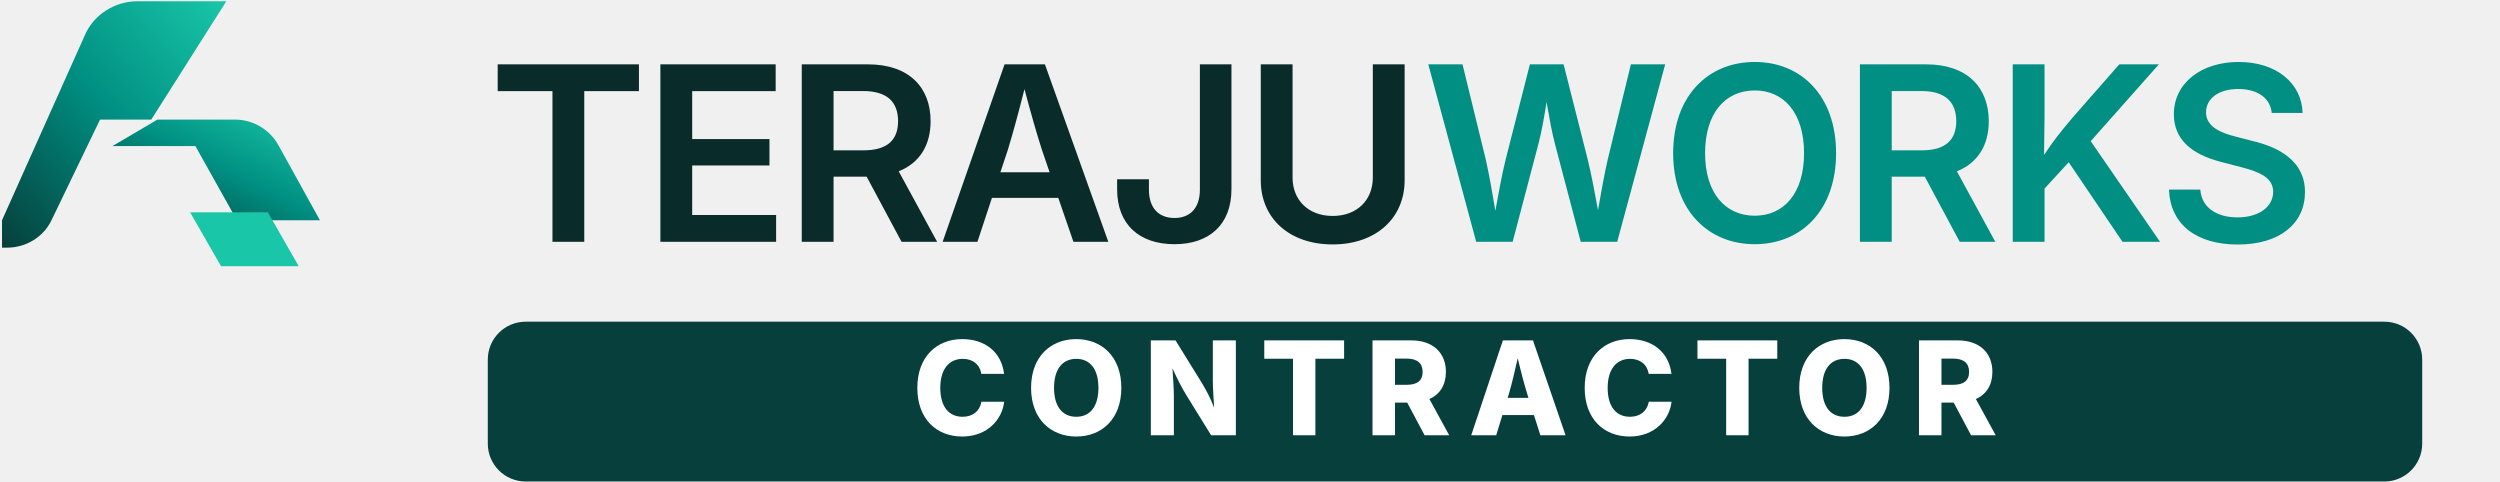
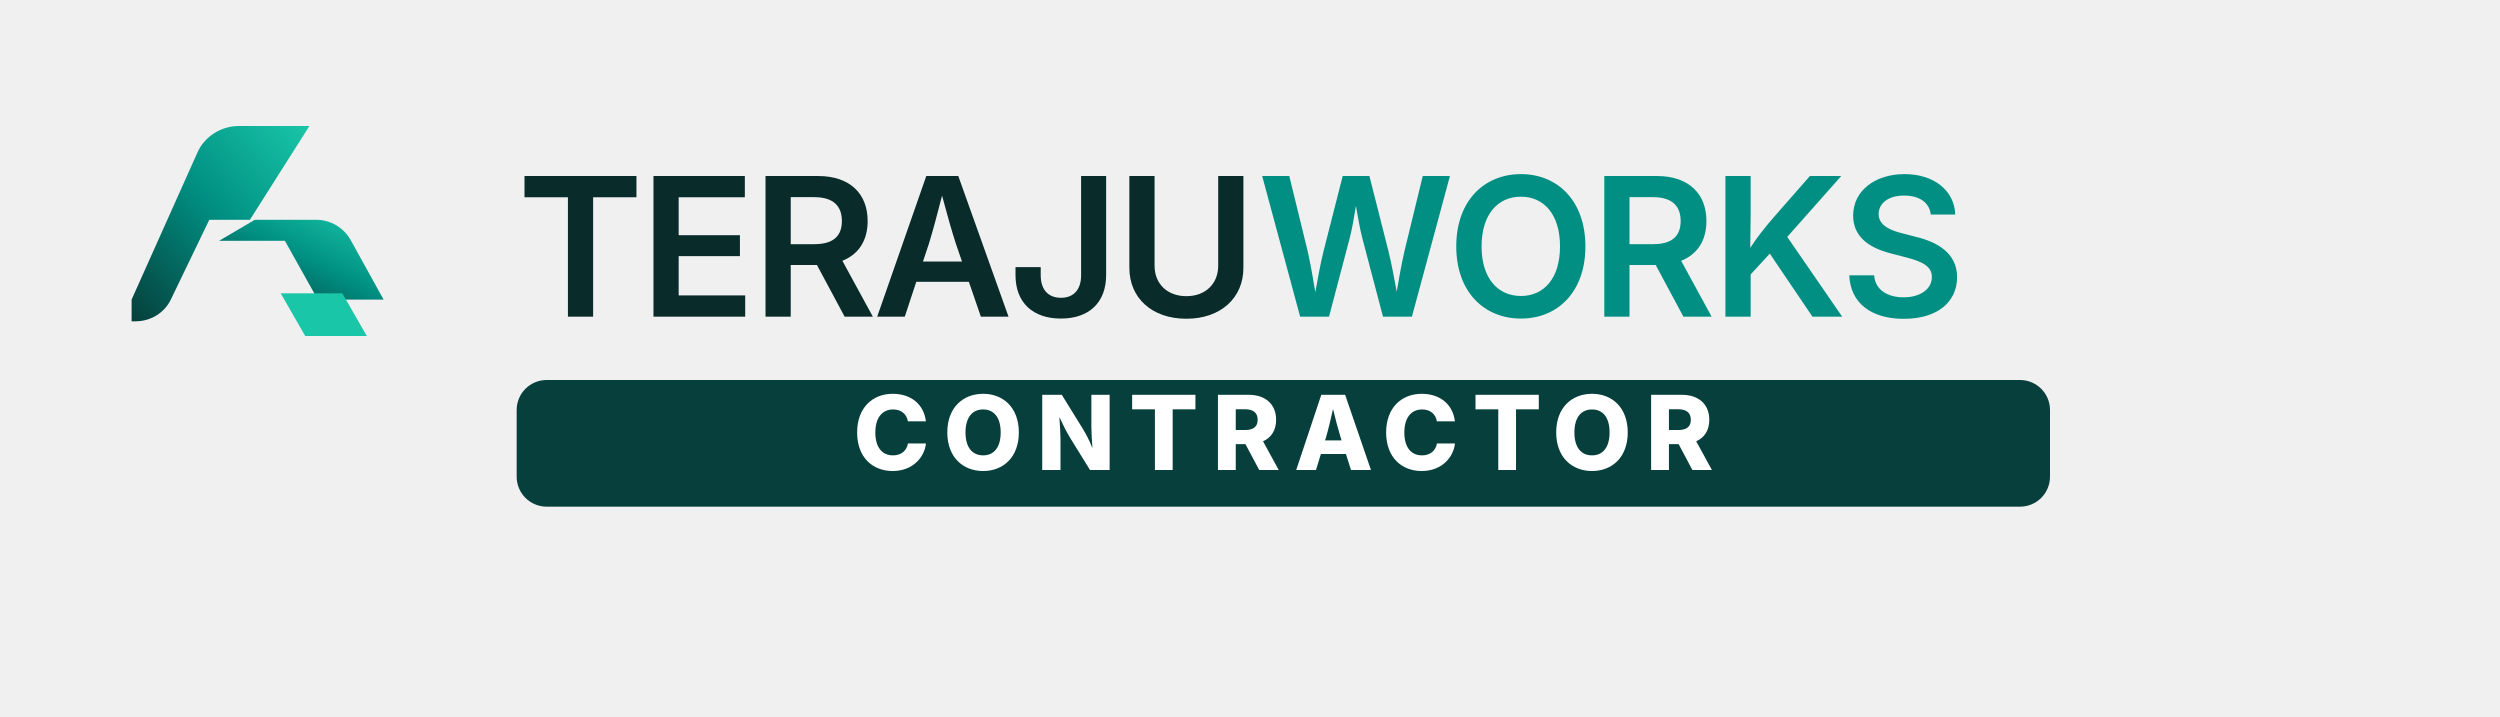
- <svg xmlns="http://www.w3.org/2000/svg" viewBox="78 75 1189 229" role="img" aria-label="TERAJUWORKS CONTRACTOR">
+ <svg xmlns="http://www.w3.org/2000/svg" viewBox="0 0 1500 430" role="img" aria-label="TERAJUWORKS CONTRACTOR">
  <defs>
    <linearGradient id="twg" x1="0" y1="1" x2="1" y2="0">
      <stop offset="0" stop-color="#063F3B" />
      <stop offset="0.52" stop-color="#008F82" />
      <stop offset="1" stop-color="#19C6A8" />
    </linearGradient>
  </defs>
  <g transform="translate(42 42) scale(.42)">
    <path fill="url(#twg)" d="M88 328 182 118c10-23 34-38 59-38h101L257 214h-58l-55 114c-9 19-29 31-50 31H88Z" />
    <path fill="url(#twg)" d="M264 214h88c20 0 39 11 49 29l47 85h-94l-47-84h-94l51-30Z" />
    <path fill="#19C6A8" d="M301 319h88l35 61h-88l-35-61Z" />
  </g>
  <text x="310" y="190" font-family="Inter,Arial,sans-serif" font-size="116" font-weight="600" letter-spacing="-3" fill="#092B2A">TERAJU<tspan fill="#008F82">WORKS</tspan>
  </text>
  <rect x="310" y="228" width="920" height="76" rx="18" fill="#063F3B" />
  <text x="770" y="282" text-anchor="middle" font-family="Inter,Arial,sans-serif" font-size="62" font-weight="800" letter-spacing="8" fill="#FFFFFF">CONTRACTOR</text>
</svg>
